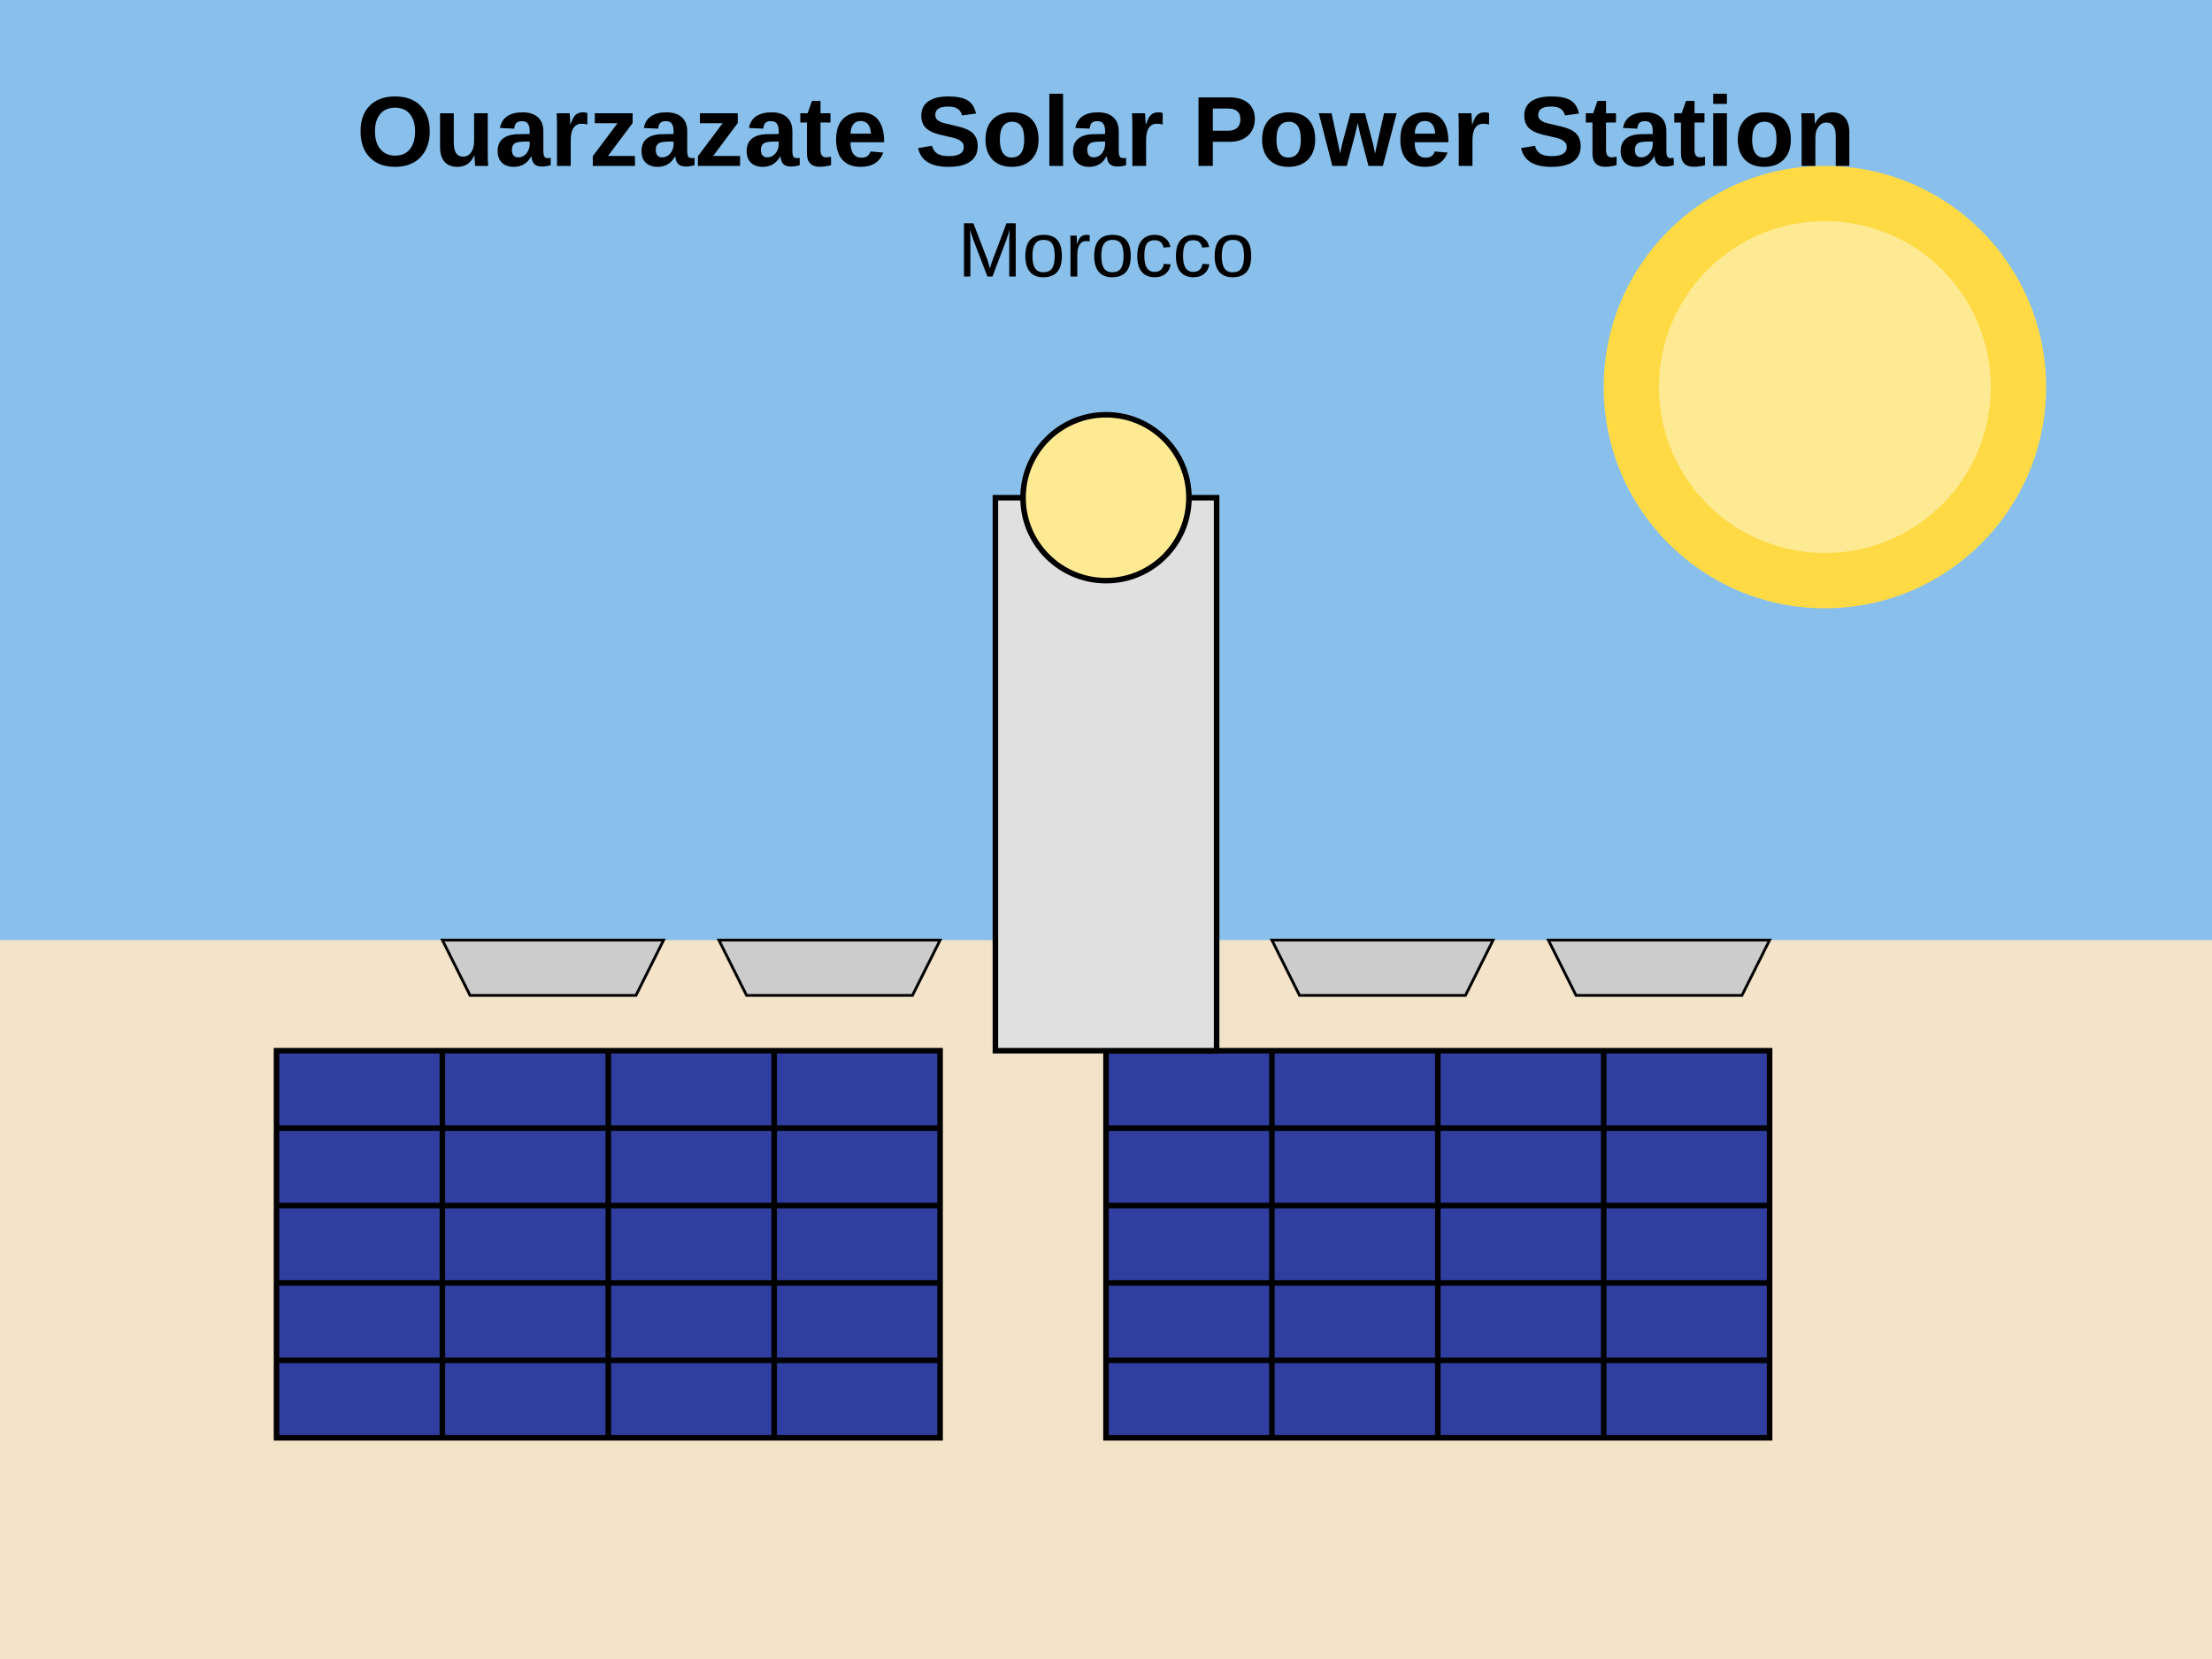
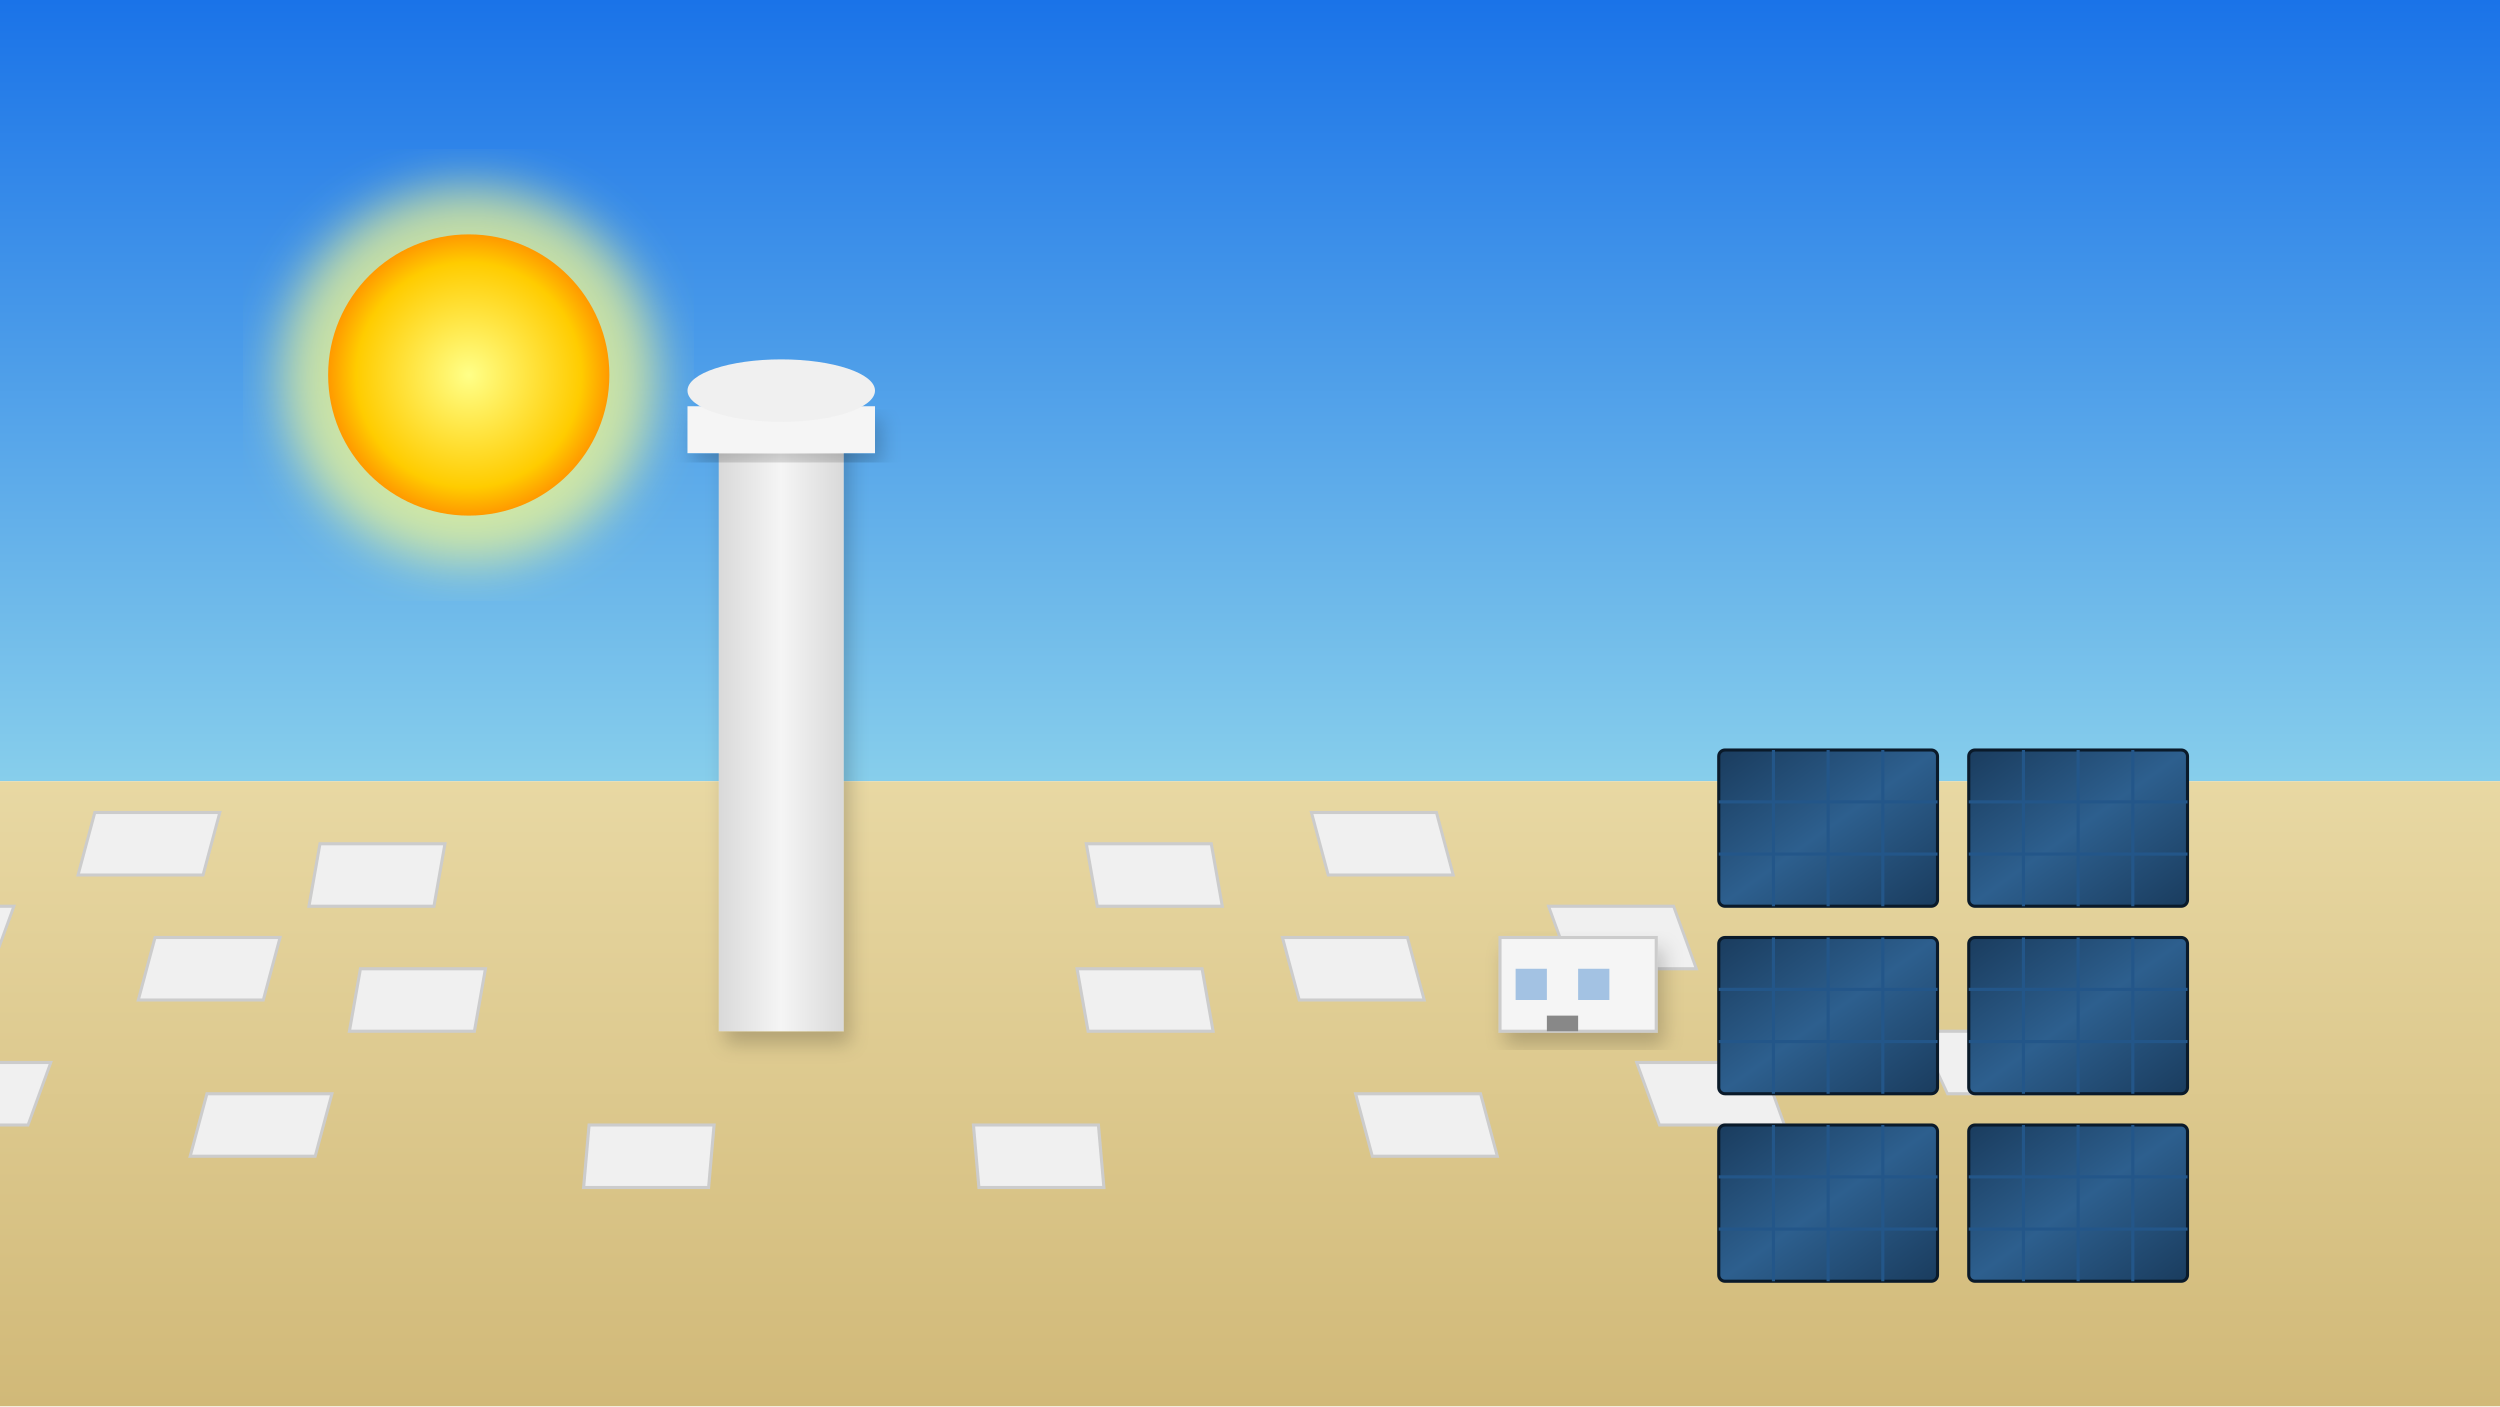
- <svg xmlns="http://www.w3.org/2000/svg" width="400" height="300" viewBox="0 0 400 300">
-   <rect width="400" height="300" fill="#f3e3c8" />
-   <rect width="400" height="170" fill="#88c0eb" />
-   <circle cx="330" cy="70" r="40" fill="#ffda44" />
-   <circle cx="330" cy="70" r="30" fill="#ffea94" />
-   <g transform="translate(50, 190)">
-     <rect width="120" height="70" fill="#303f9f" stroke="#000" stroke-width="1" />
-     <line x1="0" y1="14" x2="120" y2="14" stroke="#000" stroke-width="1" />
-     <line x1="0" y1="28" x2="120" y2="28" stroke="#000" stroke-width="1" />
-     <line x1="0" y1="42" x2="120" y2="42" stroke="#000" stroke-width="1" />
-     <line x1="0" y1="56" x2="120" y2="56" stroke="#000" stroke-width="1" />
-     <line x1="30" y1="0" x2="30" y2="70" stroke="#000" stroke-width="1" />
-     <line x1="60" y1="0" x2="60" y2="70" stroke="#000" stroke-width="1" />
-     <line x1="90" y1="0" x2="90" y2="70" stroke="#000" stroke-width="1" />
+ <svg xmlns="http://www.w3.org/2000/svg" width="800" height="450" viewBox="0 0 800 450">
+   <defs>
+     <linearGradient id="skyGradient" x1="0%" y1="0%" x2="0%" y2="100%">
+       <stop offset="0%" style="stop-color:#1a73e8;stop-opacity:1" />
+       <stop offset="100%" style="stop-color:#87ceeb;stop-opacity:1" />
+     </linearGradient>
+     <linearGradient id="desertGradient" x1="0%" y1="0%" x2="0%" y2="100%">
+       <stop offset="0%" style="stop-color:#e8d8a3;stop-opacity:1" />
+       <stop offset="100%" style="stop-color:#d1b978;stop-opacity:1" />
+     </linearGradient>
+     <linearGradient id="solarPanelGradient" x1="0%" y1="0%" x2="100%" y2="100%">
+       <stop offset="0%" style="stop-color:#1a3c5e;stop-opacity:1" />
+       <stop offset="50%" style="stop-color:#2d5f8e;stop-opacity:1" />
+       <stop offset="100%" style="stop-color:#1a3c5e;stop-opacity:1" />
+     </linearGradient>
+     <linearGradient id="towerGradient" x1="0%" y1="0%" x2="100%" y2="0%">
+       <stop offset="0%" style="stop-color:#d9d9d9;stop-opacity:1" />
+       <stop offset="50%" style="stop-color:#f5f5f5;stop-opacity:1" />
+       <stop offset="100%" style="stop-color:#d9d9d9;stop-opacity:1" />
+     </linearGradient>
+     <filter id="shadow" x="-20%" y="-20%" width="140%" height="140%">
+       <feGaussianBlur in="SourceAlpha" stdDeviation="3" />
+       <feOffset dx="2" dy="4" result="offsetblur" />
+       <feComponentTransfer>
+         <feFuncA type="linear" slope="0.2" />
+       </feComponentTransfer>
+       <feMerge>
+         <feMergeNode />
+         <feMergeNode in="SourceGraphic" />
+       </feMerge>
+     </filter>
+     <radialGradient id="sunGlow" cx="50%" cy="50%" r="50%" fx="50%" fy="50%">
+       <stop offset="0%" style="stop-color:#ffff88;stop-opacity:1" />
+       <stop offset="80%" style="stop-color:#ffcc00;stop-opacity:1" />
+       <stop offset="100%" style="stop-color:#ff9900;stop-opacity:1" />
+     </radialGradient>
+     <filter id="glow">
+       <feGaussianBlur in="SourceGraphic" stdDeviation="8" />
+     </filter>
+   </defs>
+   <rect width="800" height="250" fill="url(#skyGradient)" />
+   <rect y="250" width="800" height="200" fill="url(#desertGradient)" />
+   <circle cx="150" cy="120" r="60" fill="#ffff88" filter="url(#glow)" opacity="0.7" />
+   <circle cx="150" cy="120" r="45" fill="url(#sunGlow)" />
+   <rect x="230" y="130" width="40" height="200" fill="url(#towerGradient)" filter="url(#shadow)" />
+   <rect x="220" y="130" width="60" height="15" fill="#f5f5f5" filter="url(#shadow)" />
+   <ellipse cx="250" cy="125" rx="30" ry="10" fill="#f0f0f0" />
+   <g>
+     <rect x="100" y="260" width="40" height="20" fill="#f0f0f0" stroke="#cccccc" stroke-width="1" transform="skewX(-15)" />
+     <rect x="150" y="270" width="40" height="20" fill="#f0f0f0" stroke="#cccccc" stroke-width="1" transform="skewX(-10)" />
+     <rect x="300" y="270" width="40" height="20" fill="#f0f0f0" stroke="#cccccc" stroke-width="1" transform="skewX(10)" />
+     <rect x="350" y="260" width="40" height="20" fill="#f0f0f0" stroke="#cccccc" stroke-width="1" transform="skewX(15)" />
+     <rect x="70" y="290" width="40" height="20" fill="#f0f0f0" stroke="#cccccc" stroke-width="1" transform="skewX(-20)" />
+     <rect x="130" y="300" width="40" height="20" fill="#f0f0f0" stroke="#cccccc" stroke-width="1" transform="skewX(-15)" />
+     <rect x="170" y="310" width="40" height="20" fill="#f0f0f0" stroke="#cccccc" stroke-width="1" transform="skewX(-10)" />
+     <rect x="290" y="310" width="40" height="20" fill="#f0f0f0" stroke="#cccccc" stroke-width="1" transform="skewX(10)" />
+     <rect x="330" y="300" width="40" height="20" fill="#f0f0f0" stroke="#cccccc" stroke-width="1" transform="skewX(15)" />
+     <rect x="390" y="290" width="40" height="20" fill="#f0f0f0" stroke="#cccccc" stroke-width="1" transform="skewX(20)" />
+     <rect x="40" y="330" width="40" height="20" fill="#f0f0f0" stroke="#cccccc" stroke-width="1" transform="skewX(-25)" />
+     <rect x="100" y="340" width="40" height="20" fill="#f0f0f0" stroke="#cccccc" stroke-width="1" transform="skewX(-20)" />
+     <rect x="160" y="350" width="40" height="20" fill="#f0f0f0" stroke="#cccccc" stroke-width="1" transform="skewX(-15)" />
+     <rect x="220" y="360" width="40" height="20" fill="#f0f0f0" stroke="#cccccc" stroke-width="1" transform="skewX(-5)" />
+     <rect x="280" y="360" width="40" height="20" fill="#f0f0f0" stroke="#cccccc" stroke-width="1" transform="skewX(5)" />
+     <rect x="340" y="350" width="40" height="20" fill="#f0f0f0" stroke="#cccccc" stroke-width="1" transform="skewX(15)" />
+     <rect x="400" y="340" width="40" height="20" fill="#f0f0f0" stroke="#cccccc" stroke-width="1" transform="skewX(20)" />
+     <rect x="460" y="330" width="40" height="20" fill="#f0f0f0" stroke="#cccccc" stroke-width="1" transform="skewX(25)" />
  </g>
-   <g transform="translate(200, 190)">
-     <rect width="120" height="70" fill="#303f9f" stroke="#000" stroke-width="1" />
-     <line x1="0" y1="14" x2="120" y2="14" stroke="#000" stroke-width="1" />
-     <line x1="0" y1="28" x2="120" y2="28" stroke="#000" stroke-width="1" />
-     <line x1="0" y1="42" x2="120" y2="42" stroke="#000" stroke-width="1" />
-     <line x1="0" y1="56" x2="120" y2="56" stroke="#000" stroke-width="1" />
-     <line x1="30" y1="0" x2="30" y2="70" stroke="#000" stroke-width="1" />
-     <line x1="60" y1="0" x2="60" y2="70" stroke="#000" stroke-width="1" />
-     <line x1="90" y1="0" x2="90" y2="70" stroke="#000" stroke-width="1" />
+   <g transform="translate(550, 240)">
+     <g>
+       <rect width="70" height="50" fill="url(#solarPanelGradient)" stroke="#0a1a2a" stroke-width="1" rx="2" ry="2" />
+       <line x1="0" y1="16.6" x2="70" y2="16.6" stroke="#235689" stroke-width="1" />
+       <line x1="0" y1="33.3" x2="70" y2="33.3" stroke="#235689" stroke-width="1" />
+       <line x1="17.5" y1="0" x2="17.5" y2="50" stroke="#235689" stroke-width="1" />
+       <line x1="35" y1="0" x2="35" y2="50" stroke="#235689" stroke-width="1" />
+       <line x1="52.5" y1="0" x2="52.5" y2="50" stroke="#235689" stroke-width="1" />
+     </g>
+     <g transform="translate(80, 0)">
+       <rect width="70" height="50" fill="url(#solarPanelGradient)" stroke="#0a1a2a" stroke-width="1" rx="2" ry="2" />
+       <line x1="0" y1="16.6" x2="70" y2="16.6" stroke="#235689" stroke-width="1" />
+       <line x1="0" y1="33.3" x2="70" y2="33.3" stroke="#235689" stroke-width="1" />
+       <line x1="17.5" y1="0" x2="17.5" y2="50" stroke="#235689" stroke-width="1" />
+       <line x1="35" y1="0" x2="35" y2="50" stroke="#235689" stroke-width="1" />
+       <line x1="52.5" y1="0" x2="52.5" y2="50" stroke="#235689" stroke-width="1" />
+     </g>
+     <g transform="translate(0, 60)">
+       <rect width="70" height="50" fill="url(#solarPanelGradient)" stroke="#0a1a2a" stroke-width="1" rx="2" ry="2" />
+       <line x1="0" y1="16.6" x2="70" y2="16.6" stroke="#235689" stroke-width="1" />
+       <line x1="0" y1="33.3" x2="70" y2="33.3" stroke="#235689" stroke-width="1" />
+       <line x1="17.5" y1="0" x2="17.5" y2="50" stroke="#235689" stroke-width="1" />
+       <line x1="35" y1="0" x2="35" y2="50" stroke="#235689" stroke-width="1" />
+       <line x1="52.5" y1="0" x2="52.5" y2="50" stroke="#235689" stroke-width="1" />
+     </g>
+     <g transform="translate(80, 60)">
+       <rect width="70" height="50" fill="url(#solarPanelGradient)" stroke="#0a1a2a" stroke-width="1" rx="2" ry="2" />
+       <line x1="0" y1="16.6" x2="70" y2="16.6" stroke="#235689" stroke-width="1" />
+       <line x1="0" y1="33.3" x2="70" y2="33.3" stroke="#235689" stroke-width="1" />
+       <line x1="17.5" y1="0" x2="17.5" y2="50" stroke="#235689" stroke-width="1" />
+       <line x1="35" y1="0" x2="35" y2="50" stroke="#235689" stroke-width="1" />
+       <line x1="52.5" y1="0" x2="52.5" y2="50" stroke="#235689" stroke-width="1" />
+     </g>
+     <g transform="translate(0, 120)">
+       <rect width="70" height="50" fill="url(#solarPanelGradient)" stroke="#0a1a2a" stroke-width="1" rx="2" ry="2" />
+       <line x1="0" y1="16.6" x2="70" y2="16.6" stroke="#235689" stroke-width="1" />
+       <line x1="0" y1="33.3" x2="70" y2="33.3" stroke="#235689" stroke-width="1" />
+       <line x1="17.5" y1="0" x2="17.5" y2="50" stroke="#235689" stroke-width="1" />
+       <line x1="35" y1="0" x2="35" y2="50" stroke="#235689" stroke-width="1" />
+       <line x1="52.5" y1="0" x2="52.5" y2="50" stroke="#235689" stroke-width="1" />
+     </g>
+     <g transform="translate(80, 120)">
+       <rect width="70" height="50" fill="url(#solarPanelGradient)" stroke="#0a1a2a" stroke-width="1" rx="2" ry="2" />
+       <line x1="0" y1="16.6" x2="70" y2="16.6" stroke="#235689" stroke-width="1" />
+       <line x1="0" y1="33.3" x2="70" y2="33.3" stroke="#235689" stroke-width="1" />
+       <line x1="17.5" y1="0" x2="17.5" y2="50" stroke="#235689" stroke-width="1" />
+       <line x1="35" y1="0" x2="35" y2="50" stroke="#235689" stroke-width="1" />
+       <line x1="52.5" y1="0" x2="52.5" y2="50" stroke="#235689" stroke-width="1" />
+     </g>
  </g>
-   <rect x="180" y="90" width="40" height="100" fill="#e0e0e0" stroke="#000" stroke-width="1" />
-   <circle cx="200" cy="90" r="15" fill="#ffea94" stroke="#000" stroke-width="1" />
-   <text x="200" y="30" font-family="Arial" font-size="18" font-weight="bold" text-anchor="middle" fill="#000">
-     Ouarzazate Solar Power Station
-   </text>
-   <text x="200" y="50" font-family="Arial" font-size="14" text-anchor="middle" fill="#000">
-     Morocco
-   </text>
-   <g transform="translate(80, 170)">
-     <path d="M0,0 L40,0 L35,10 L5,10 Z" fill="#ccc" stroke="#000" stroke-width="0.5" />
-   </g>
-   <g transform="translate(130, 170)">
-     <path d="M0,0 L40,0 L35,10 L5,10 Z" fill="#ccc" stroke="#000" stroke-width="0.5" />
-   </g>
-   <g transform="translate(230, 170)">
-     <path d="M0,0 L40,0 L35,10 L5,10 Z" fill="#ccc" stroke="#000" stroke-width="0.5" />
-   </g>
-   <g transform="translate(280, 170)">
-     <path d="M0,0 L40,0 L35,10 L5,10 Z" fill="#ccc" stroke="#000" stroke-width="0.5" />
-   </g>
+   <rect x="480" y="300" width="50" height="30" fill="#f5f5f5" stroke="#cccccc" stroke-width="1" filter="url(#shadow)" />
+   <rect x="485" y="310" width="10" height="10" fill="#a3c2e3" />
+   <rect x="505" y="310" width="10" height="10" fill="#a3c2e3" />
+   <rect x="495" y="325" width="10" height="5" fill="#888888" />
</svg>
